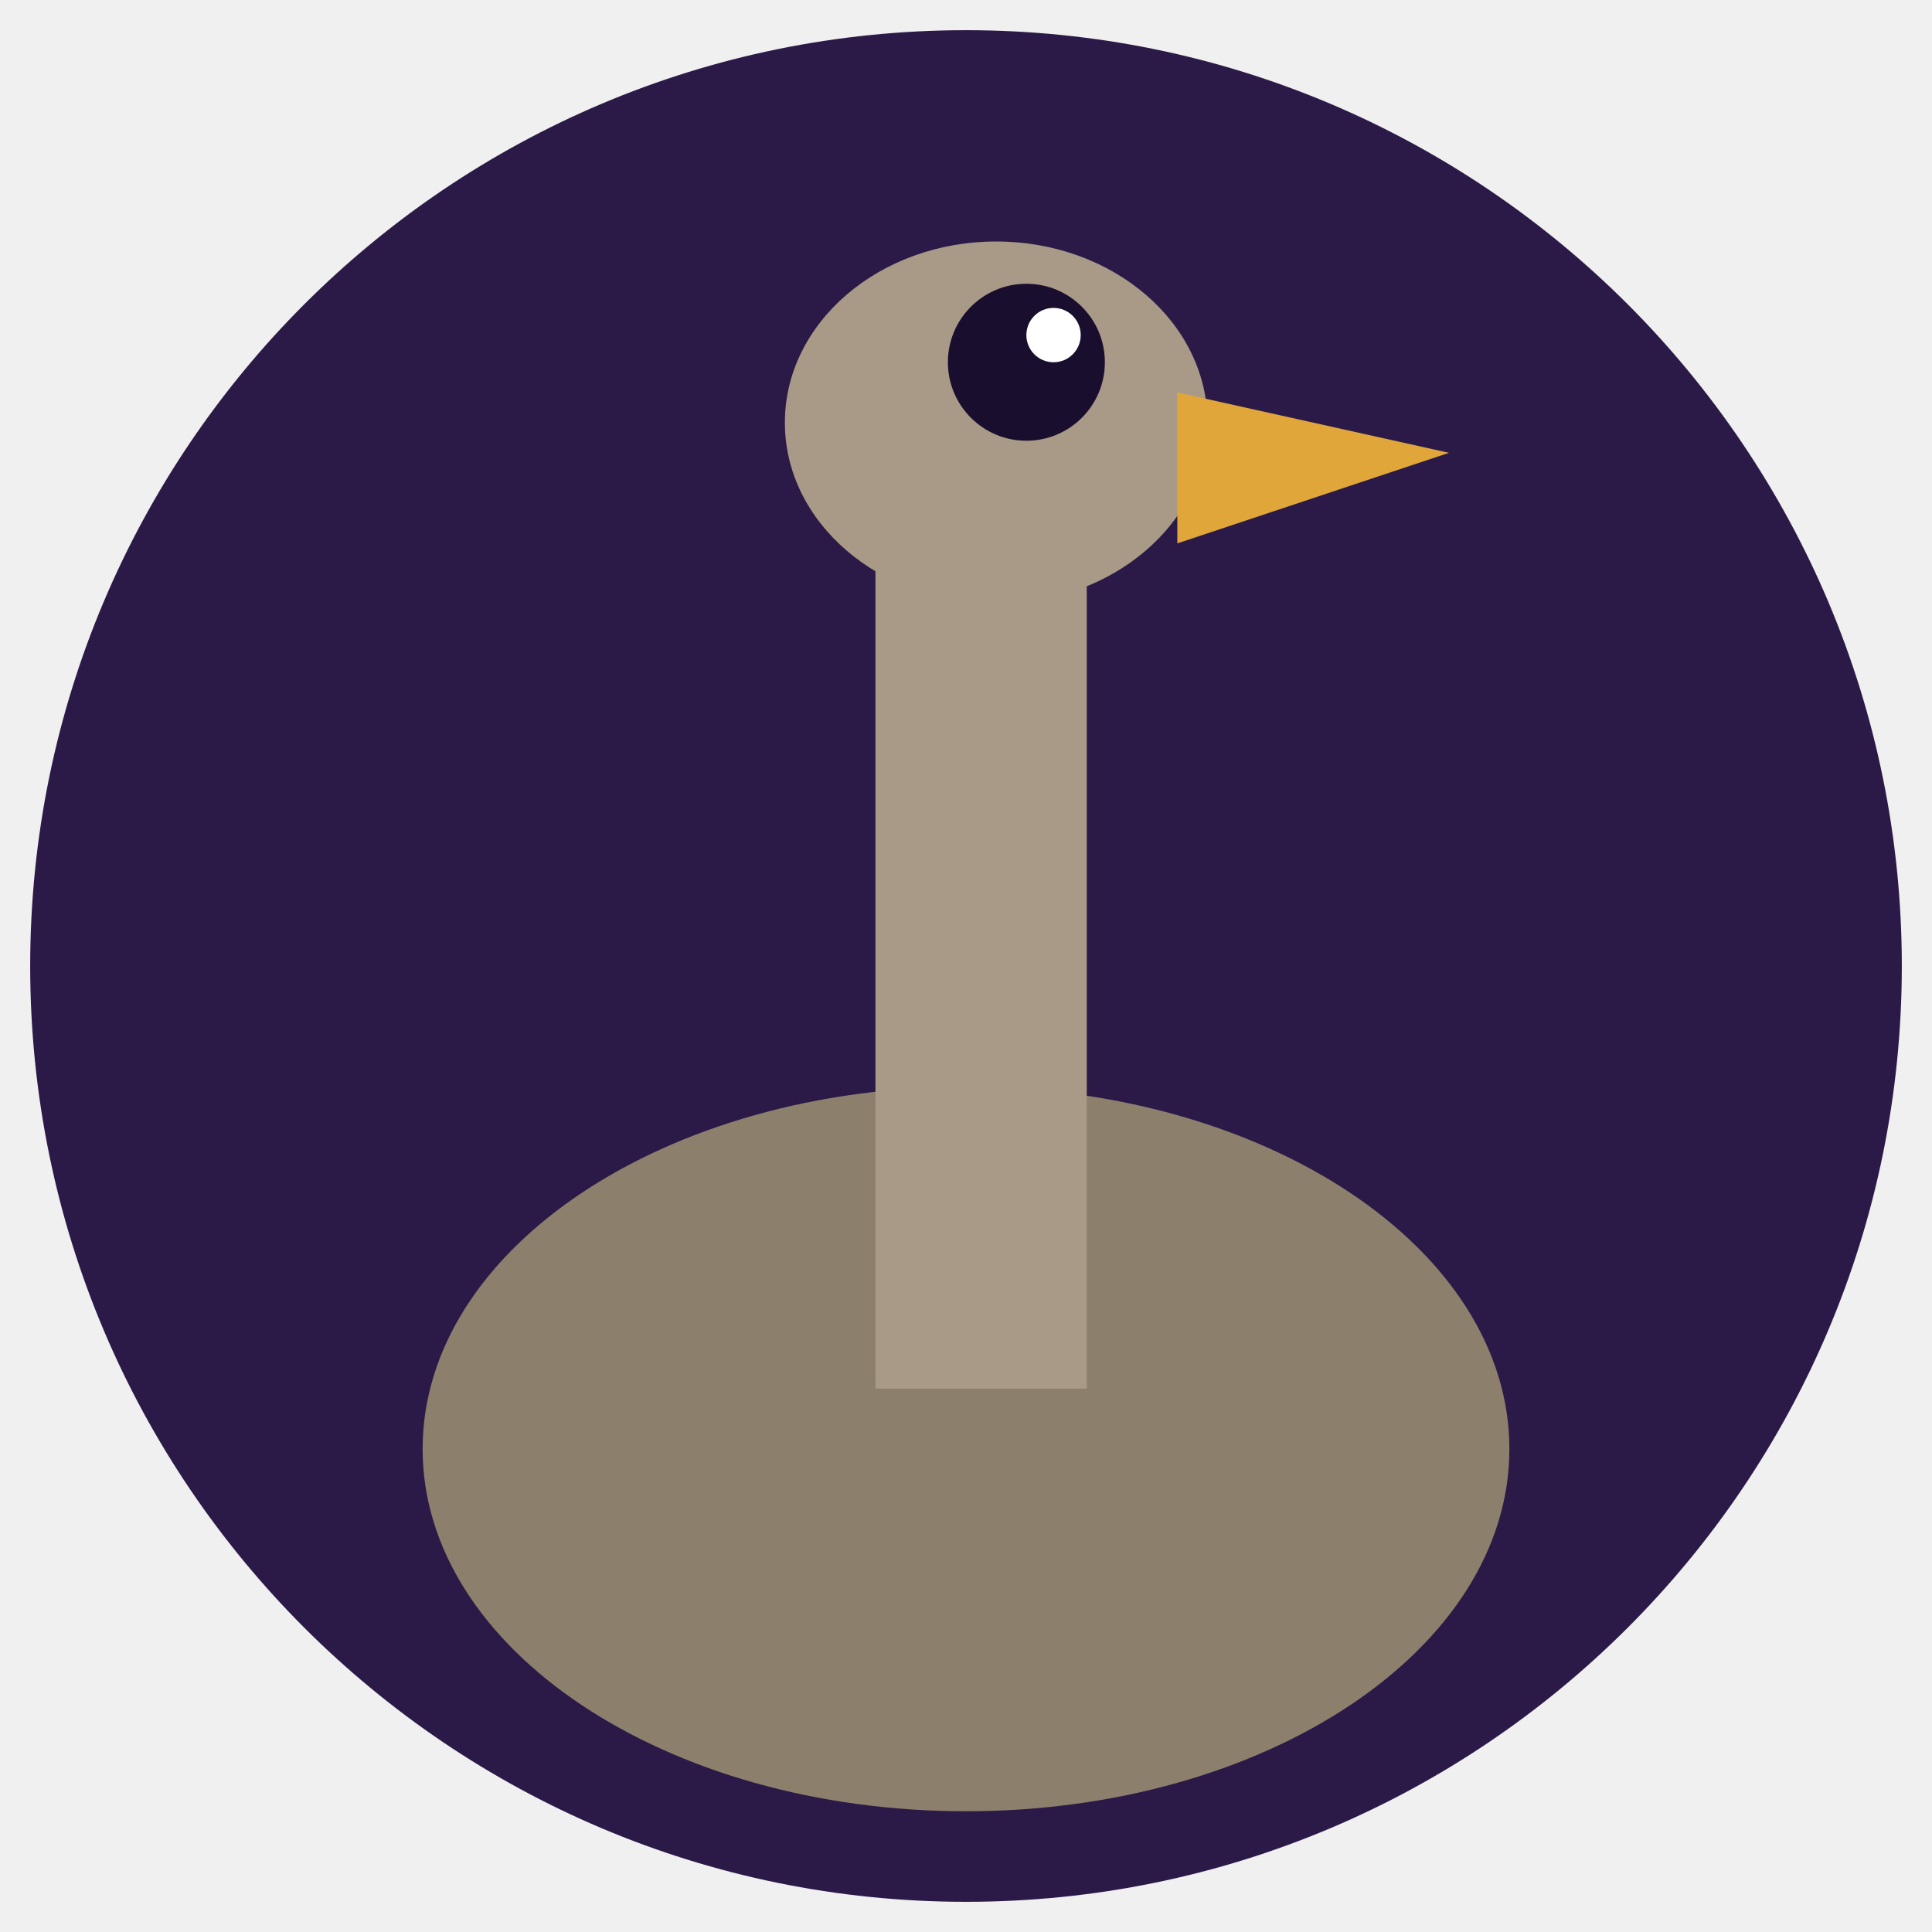
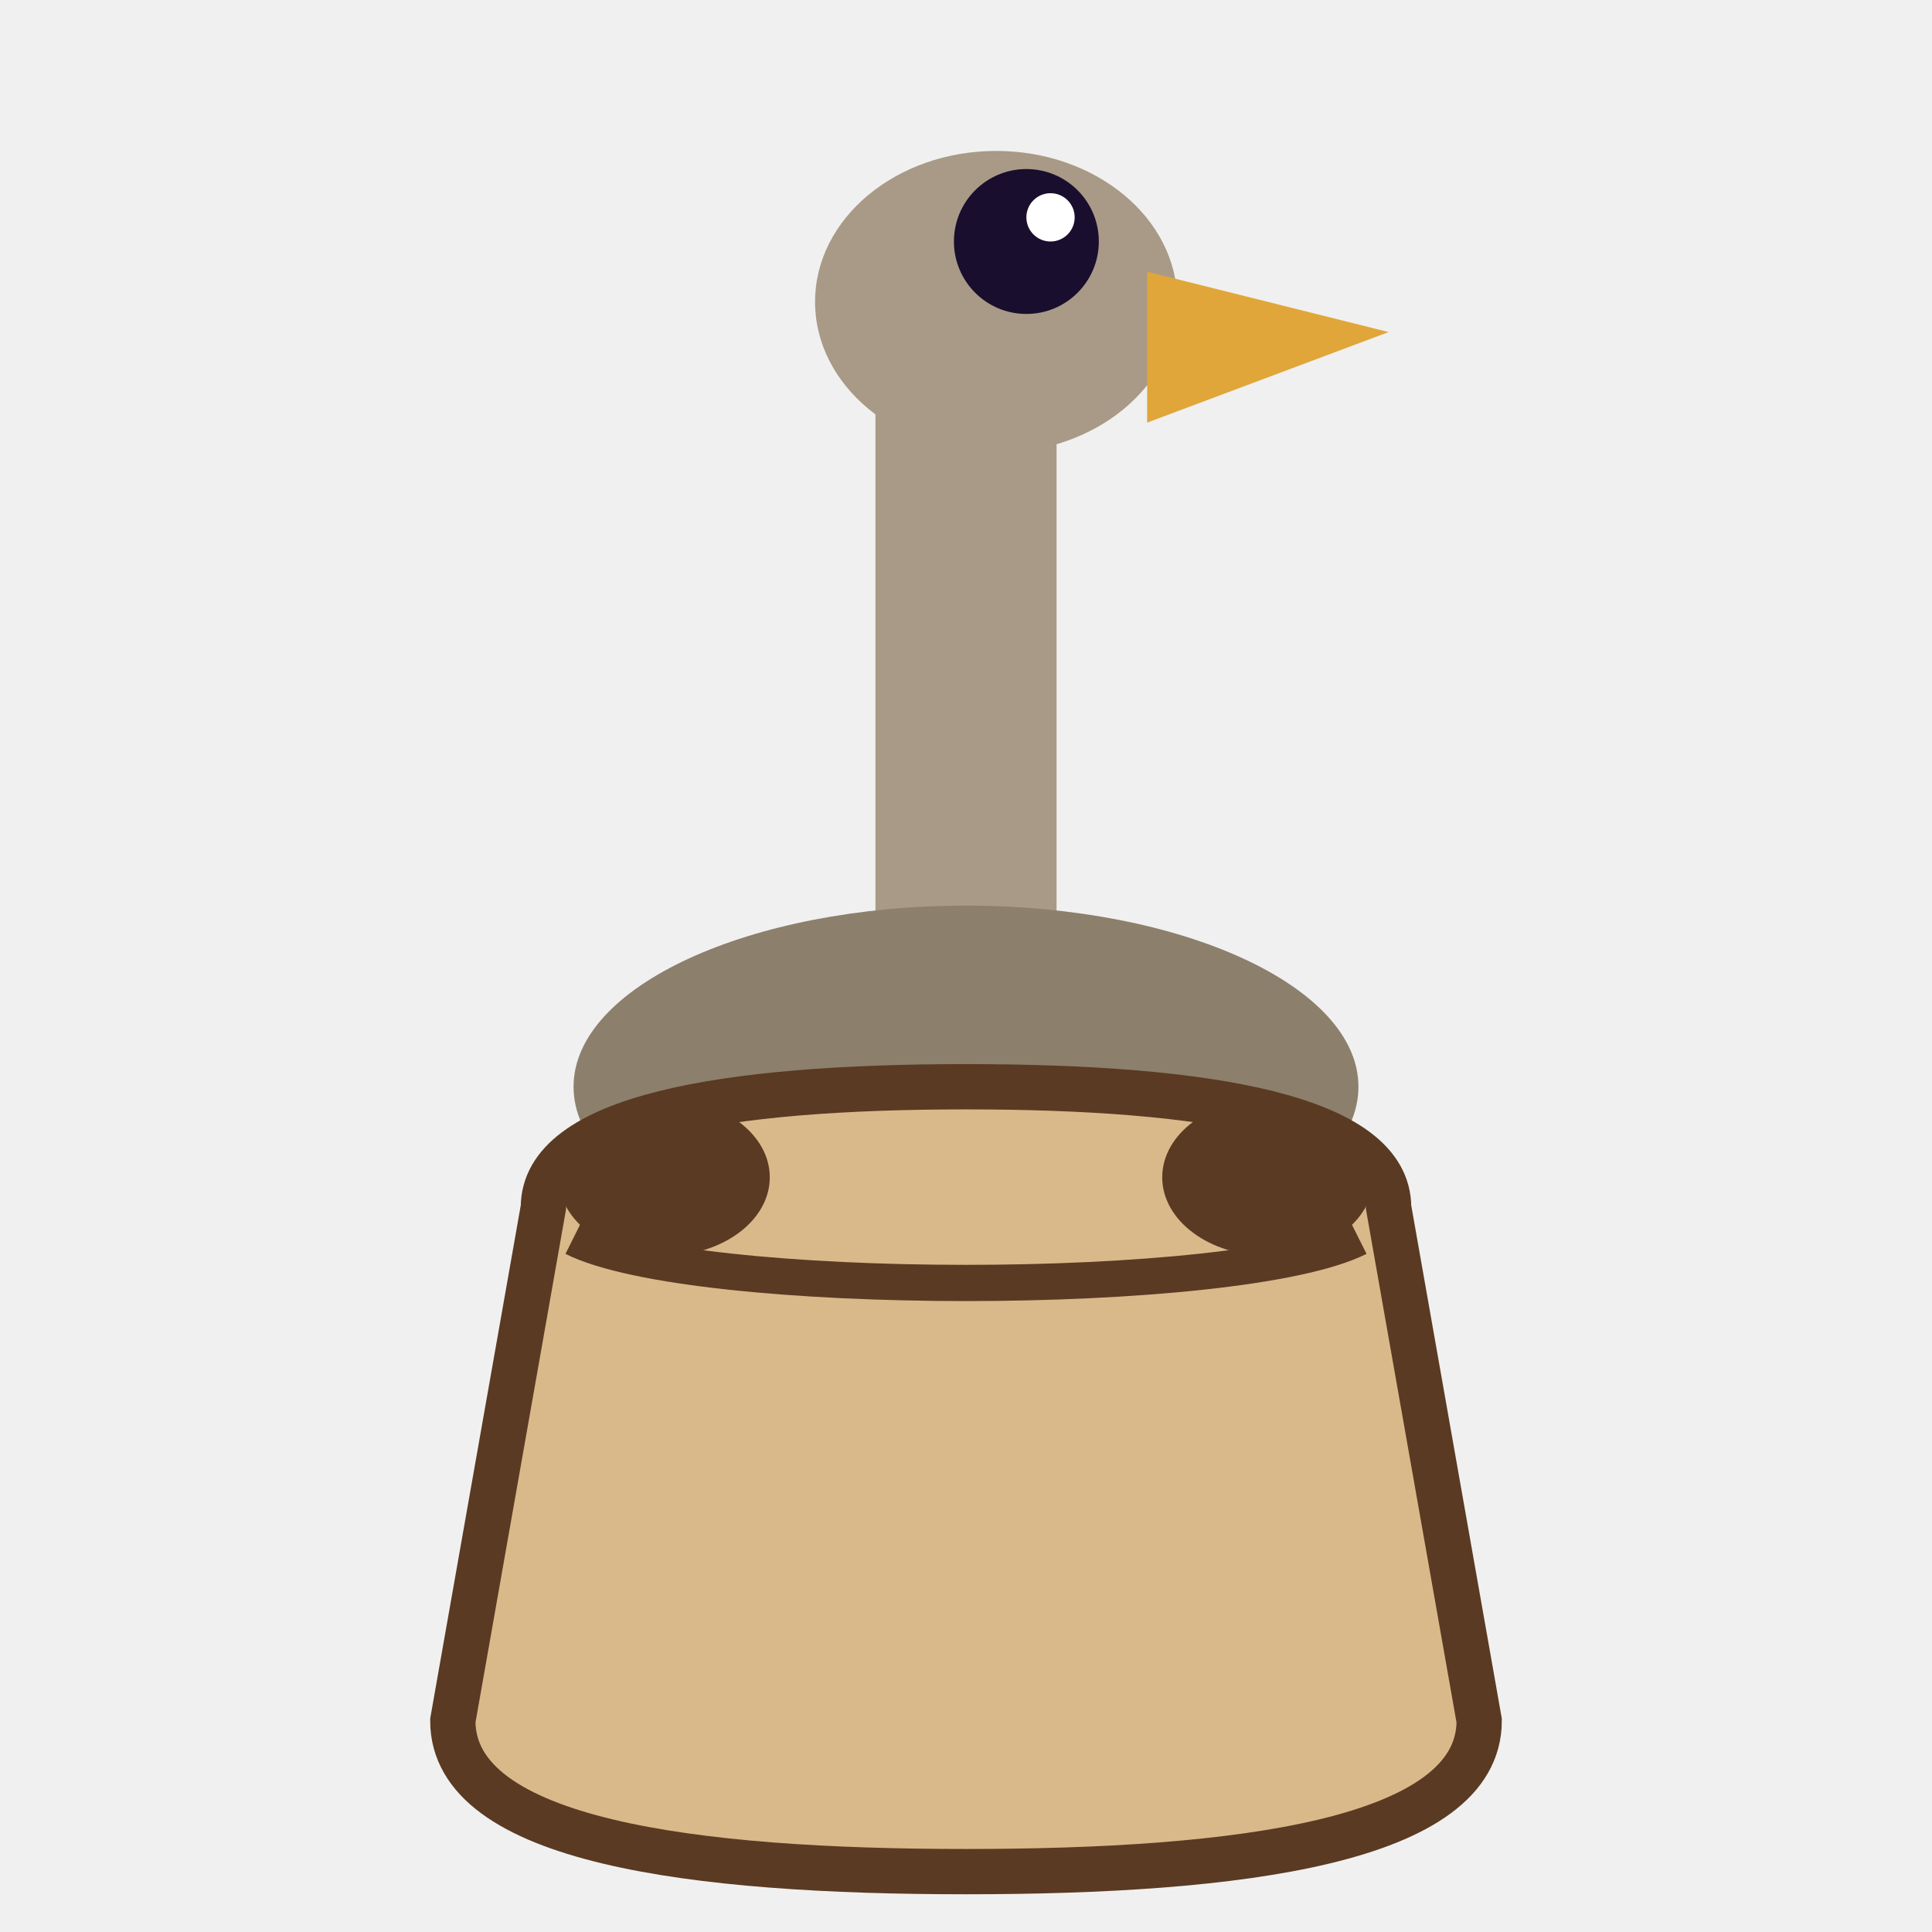
<svg xmlns="http://www.w3.org/2000/svg" viewBox="0 0 64 64" width="64" height="64">
-   <circle cx="32" cy="32" r="31" fill="#2B1A47" />
-   <ellipse cx="32" cy="48" rx="18" ry="12" fill="#8C7F6C" />
-   <path d="M29 46V18h7v28z" fill="#A89A86" />
-   <ellipse cx="33" cy="14" rx="7" ry="6" fill="#A89A86" />
-   <path d="M39 13l9 2-9 3z" fill="#E0A63A" />
-   <circle cx="34" cy="12" r="2.6" fill="#1A0E2E" />
-   <circle cx="34.9" cy="11.1" r="0.9" fill="#fff" />
+   <path d="M29 38V12h6v26z" fill="#A89A86" />
+   <ellipse cx="33" cy="10" rx="6" ry="5" fill="#A89A86" />
+   <path d="M38 9l8 2-8 3z" fill="#E0A63A" />
+   <circle cx="34" cy="8" r="2.4" fill="#1A0E2E" />
+   <circle cx="34.8" cy="7.2" r="0.8" fill="#fff" />
+   <ellipse cx="32" cy="36" rx="13" ry="6" fill="#8C7F6C" />
+   <path d="M18 40c0-3 6-4 14-4s14 1 14 4l3 17c0 4-8 5-17 5s-17-1-17-5z" fill="#D9B98A" stroke="#5A3A22" stroke-width="1.5" />
+   <path d="M19 41c4 2 22 2 26 0" stroke="#5A3A22" stroke-width="1.2" fill="none" />
+   <ellipse cx="22" cy="39" rx="3.5" ry="2.6" fill="#5A3A22" />
+   <ellipse cx="42" cy="39" rx="3.5" ry="2.6" fill="#5A3A22" />
</svg>
